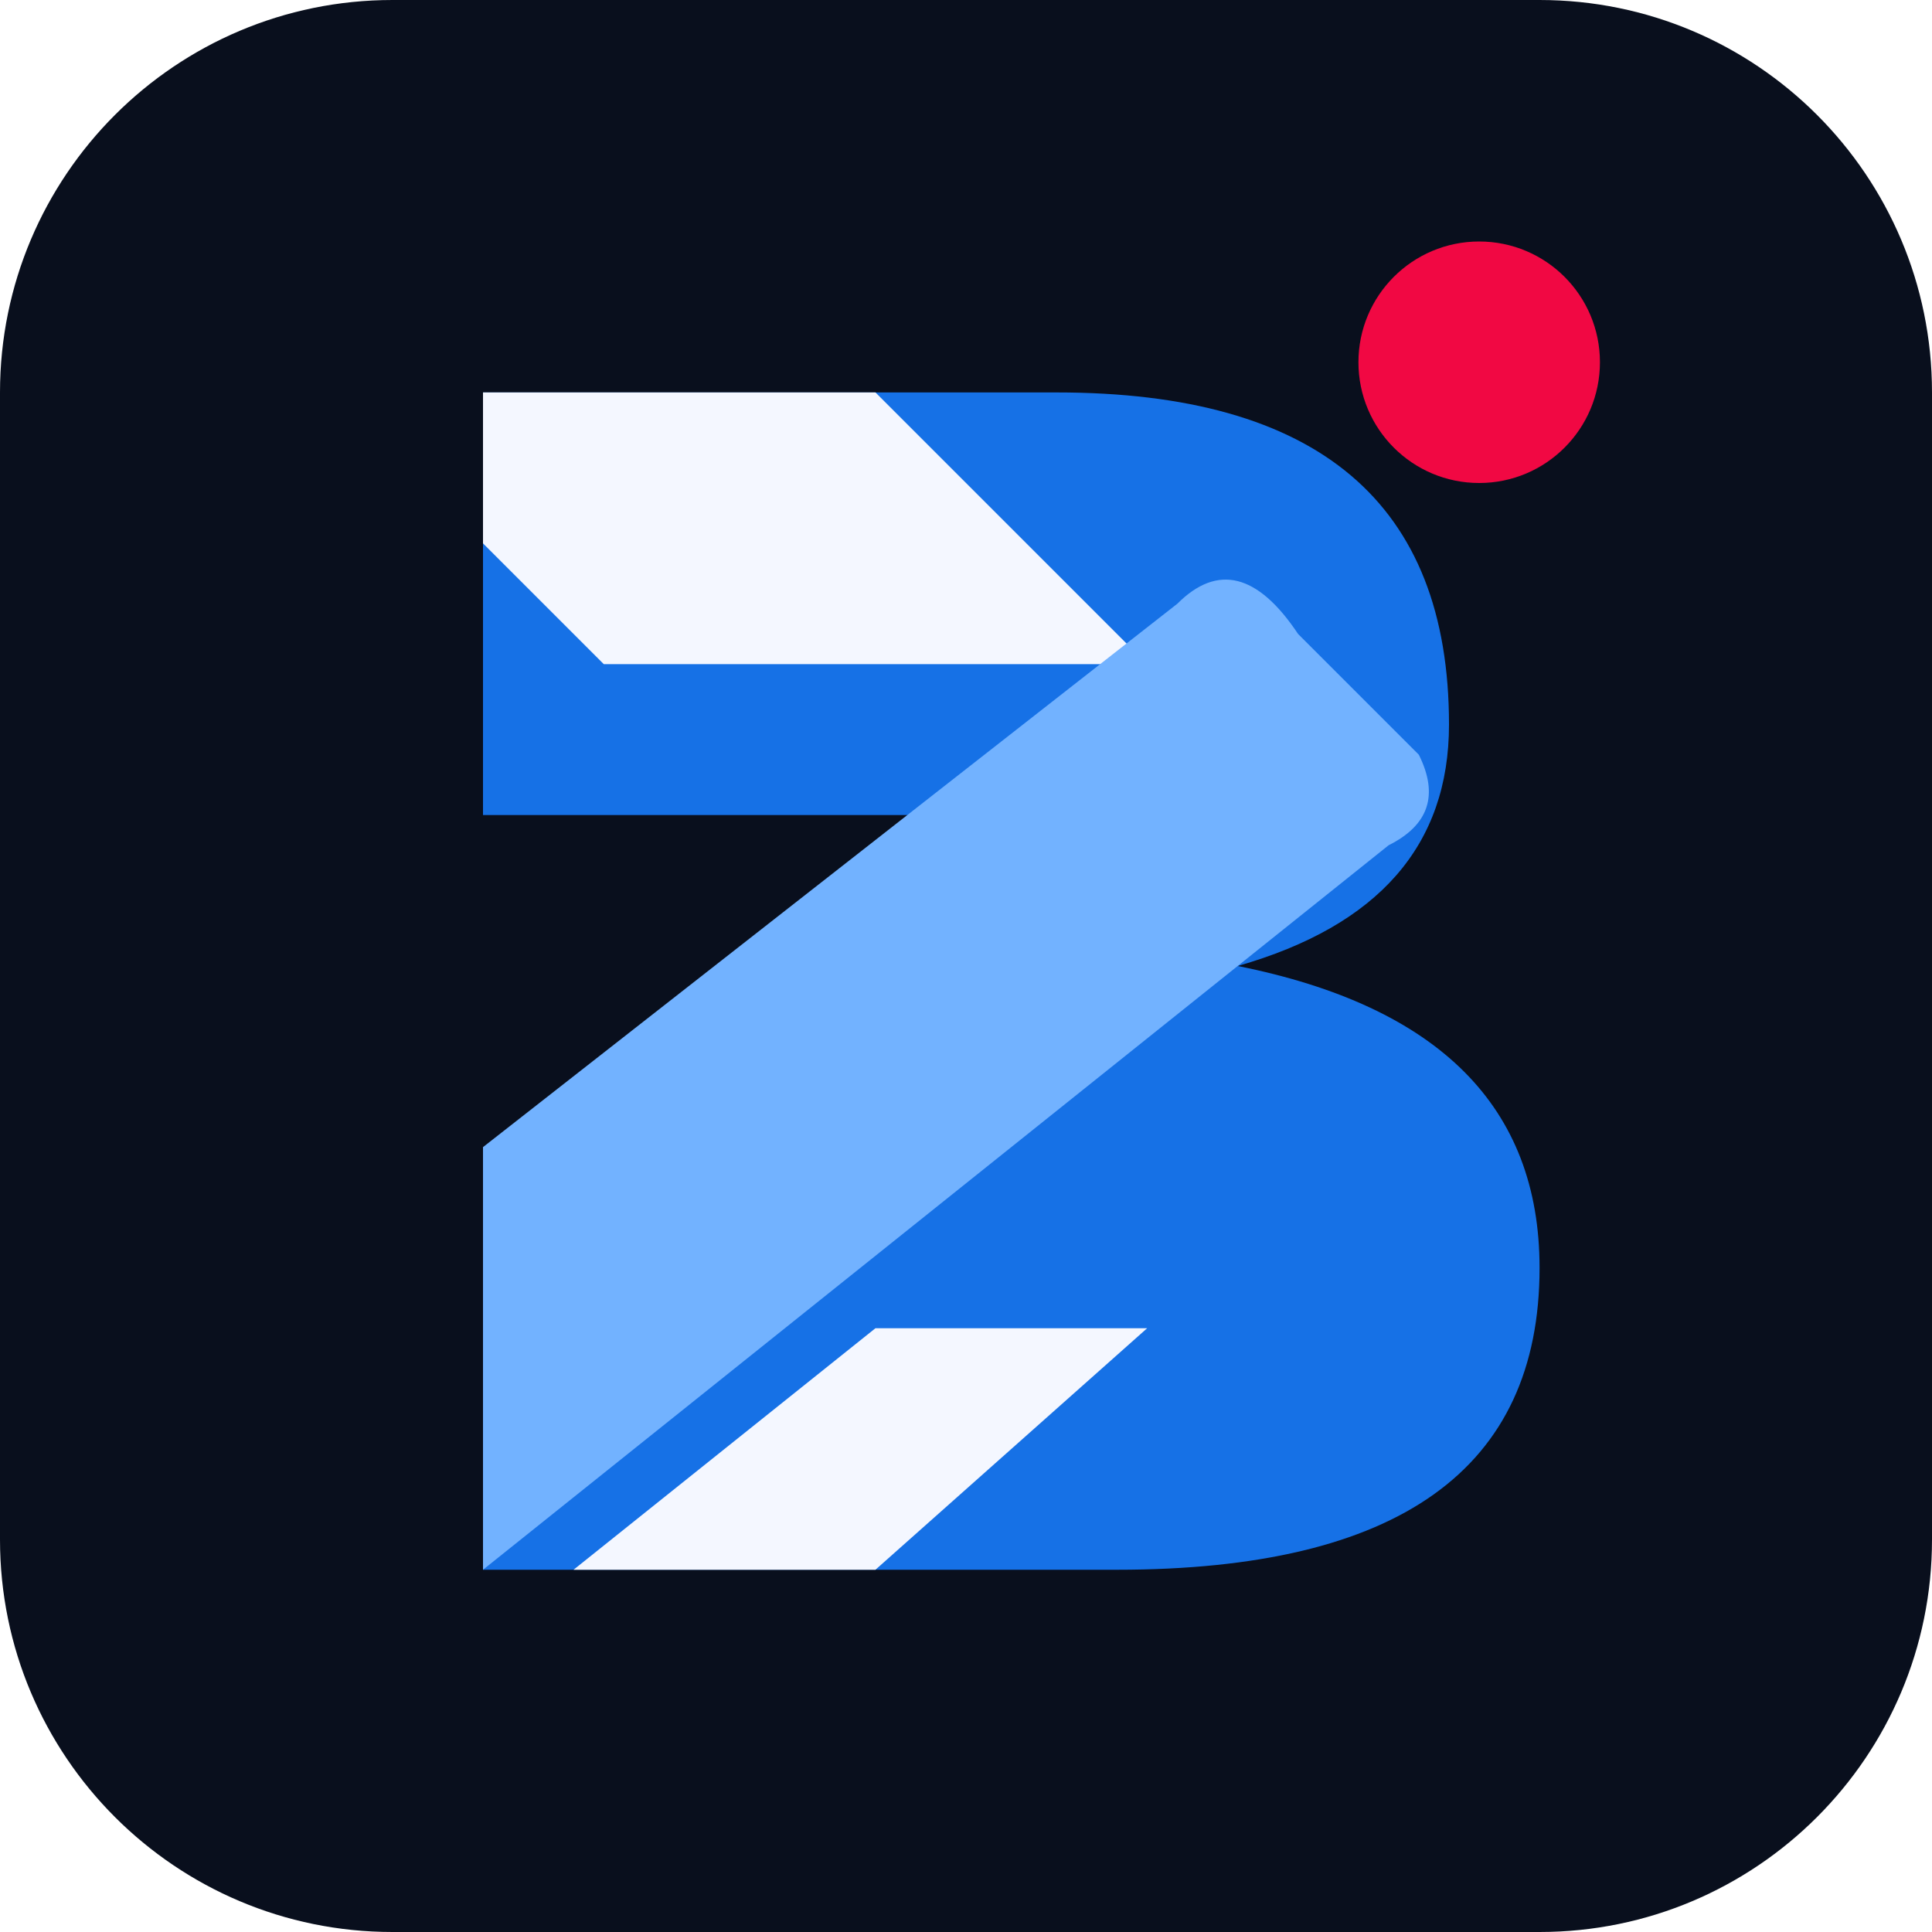
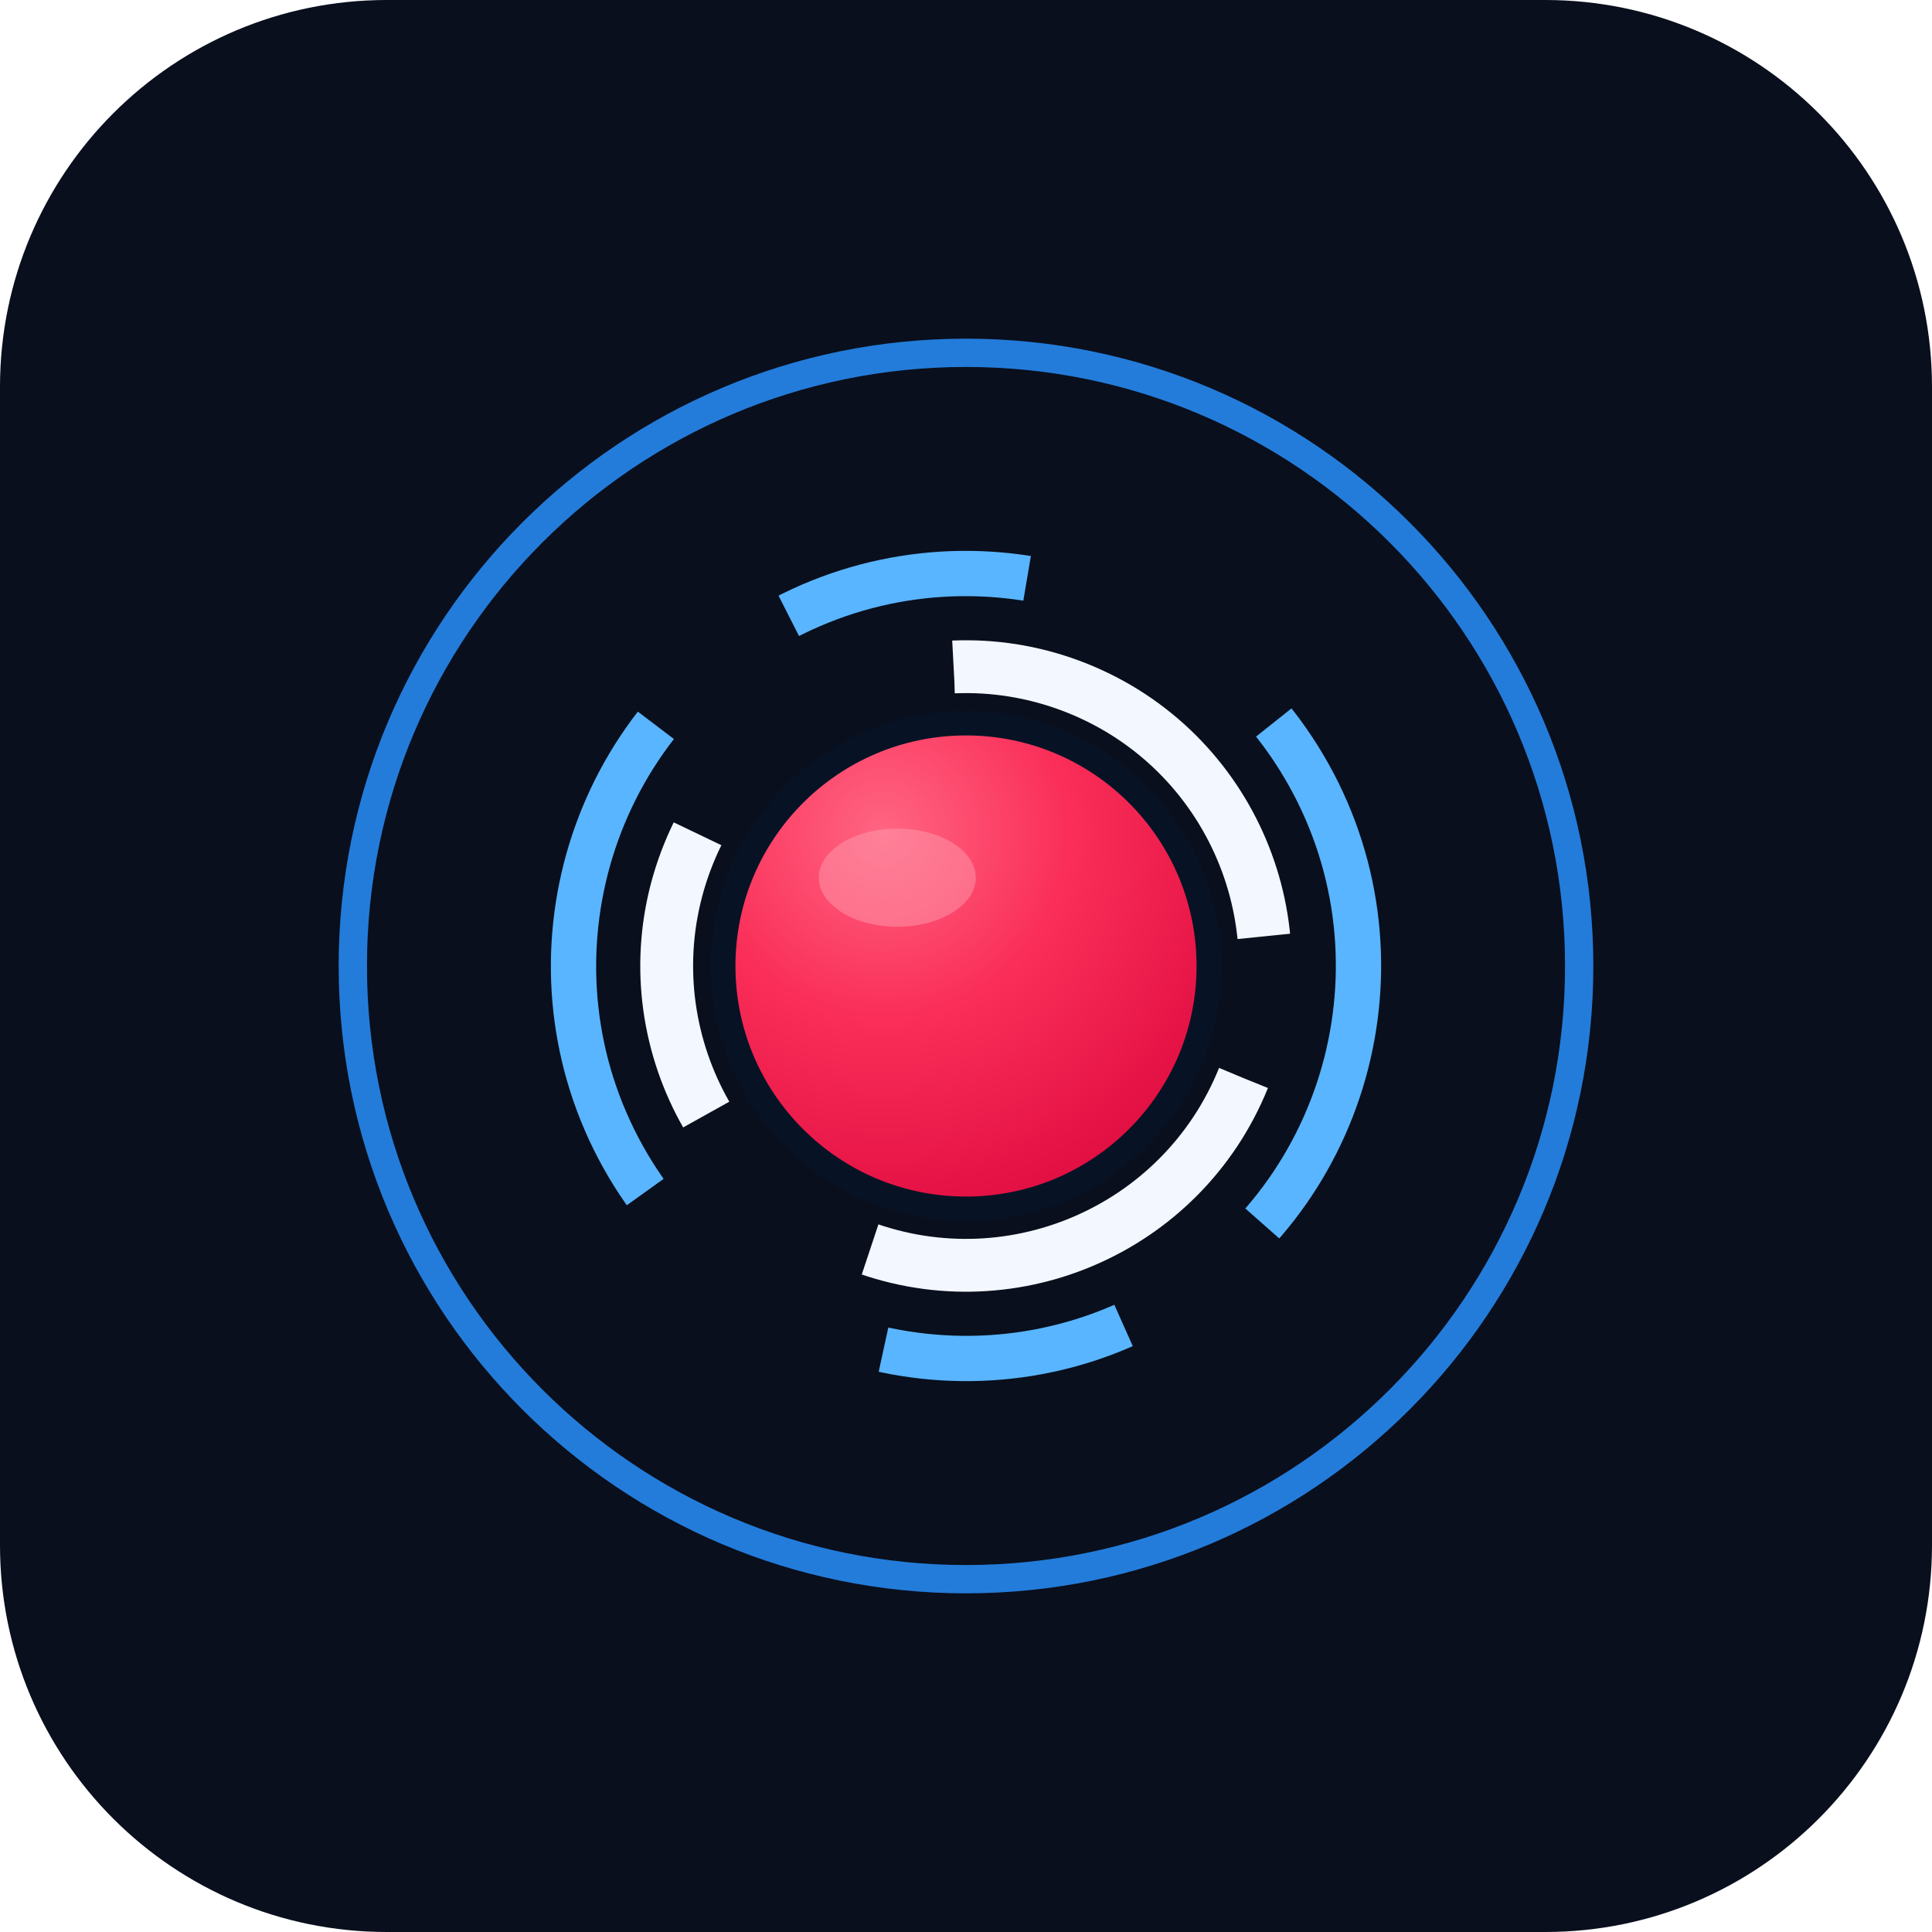
- <svg xmlns="http://www.w3.org/2000/svg" viewBox="0 0 64 64" role="img" aria-label="BlazeDevStudio mark">
-   <rect width="64" height="64" rx="13" fill="#090F1D" />
-   <path d="M16 13H35Q48 13 48 24Q48 30 41 32Q51 34 51 42Q51 52 37 52H16V42L34 27H16Z" fill="#1671E6" />
-   <path d="M16 13H29L38 22H20L16 18Z" fill="#F4F7FF" />
-   <path d="M19 52L29 44H38L29 52Z" fill="#F4F7FF" />
-   <path d="M16 38L39 20Q41 18 43 21L47 25Q48 27 46 28L16 52Z" fill="#72B2FF" />
-   <circle cx="49" cy="12" r="4" fill="#F10843" />
+ <svg xmlns="http://www.w3.org/2000/svg" width="1024" height="1024" viewBox="0 0 1024 1024">
+   <defs>
+     <linearGradient id="top" x1=".1" x2=".89" y1=".15" y2=".9" objectBoundingBox="true">
+       <stop stop-color="#1387FE" />
+       <stop offset=".56" stop-color="#398FFC" />
+       <stop offset="1" stop-color="#0263E9" />
+     </linearGradient>
+     <linearGradient id="upper" x1="0" x2="1" y1="0" y2=".7" objectBoundingBox="true">
+       <stop stop-color="#279BFA" />
+       <stop offset=".5" stop-color="#1B81FE" />
+       <stop offset="1" stop-color="#0061EF" />
+     </linearGradient>
+     <linearGradient id="lower" x1=".15" y1=".25" x2="1" y2=".85" objectBoundingBox="true">
+       <stop stop-color="#1889FB" />
+       <stop offset=".5" stop-color="#429EFE" />
+       <stop offset="1" stop-color="#4AB8FF" />
+     </linearGradient>
+     <linearGradient id="bottom" x1=".1" y1="1" x2=".9" y2="0" objectBoundingBox="true">
+       <stop stop-color="#0761F6" />
+       <stop offset=".58" stop-color="#166FFA" />
+       <stop offset="1" stop-color="#327CFC" />
+     </linearGradient>
+     <linearGradient id="ribbon" x1="0" y1="1" x2="1" y2="0" objectBoundingBox="true">
+       <stop stop-color="#459CF5" />
+       <stop offset=".46" stop-color="#53A7FF" />
+       <stop offset=".83" stop-color="#4BA2F9" />
+       <stop offset="1" stop-color="#489FF1" />
+     </linearGradient>
+     <linearGradient id="white" x1="0" y1="0" x2="1" y2="1" objectBoundingBox="true">
+       <stop stop-color="#F6F8FE" />
+       <stop offset="1" stop-color="#EDF2FD" />
+     </linearGradient>
+     <radialGradient id="ruby" cx=".32" cy=".21" r=".9">
+       <stop stop-color="#FF6582" />
+       <stop offset=".45" stop-color="#FA2E58" />
+       <stop offset="1" stop-color="#DF0B40" />
+     </radialGradient>
+     <linearGradient id="bg" x1="0" y1="0" x2="1" y2="1" objectBoundingBox="true">
+       <stop stop-color="#0B1427" />
+       <stop offset=".5" stop-color="#0A101E" />
+       <stop offset="1" stop-color="#0B1426" />
+     </linearGradient>
+   </defs>
+   <rect width="1024" height="1024" rx="205" fill="#090F1D" />
+   <g transform="translate(512 512)">
+     <circle r="325.0" stroke="#237CDA" stroke-width="15" fill="none" />
+     <circle r="208.0" stroke="#59B5FF" stroke-width="24" stroke-dasharray="265 92 130 155" transform="rotate(-32)" fill="none" />
+     <circle r="158.6" stroke="#F3F7FF" stroke-width="28" stroke-dasharray="240 115 155 170" transform="rotate(22)" fill="none" />
+     <circle r="135.2" fill="#071325" />
+     <circle r="122.2" fill="url(#ruby)" />
+     <ellipse cx="-36.4" cy="-46.8" rx="41.6" ry="26.0" fill="#FFA2B3" opacity=".45" />
+   </g>
</svg>
